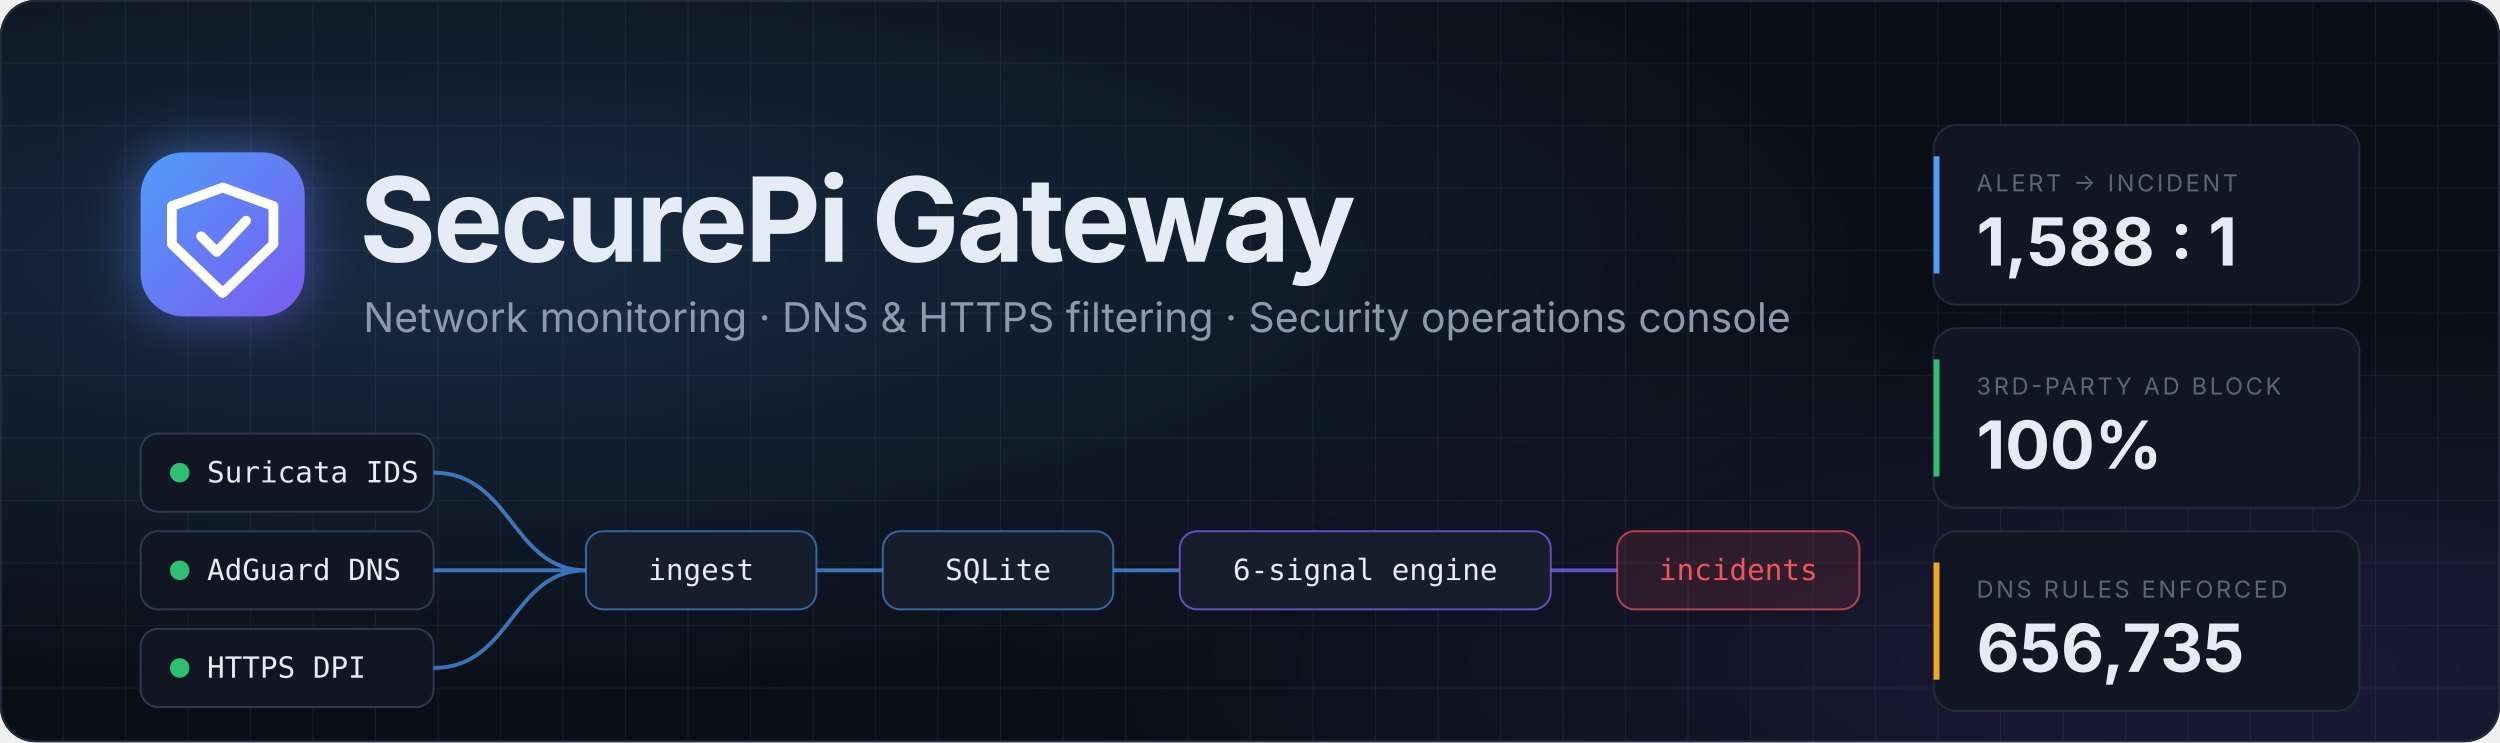
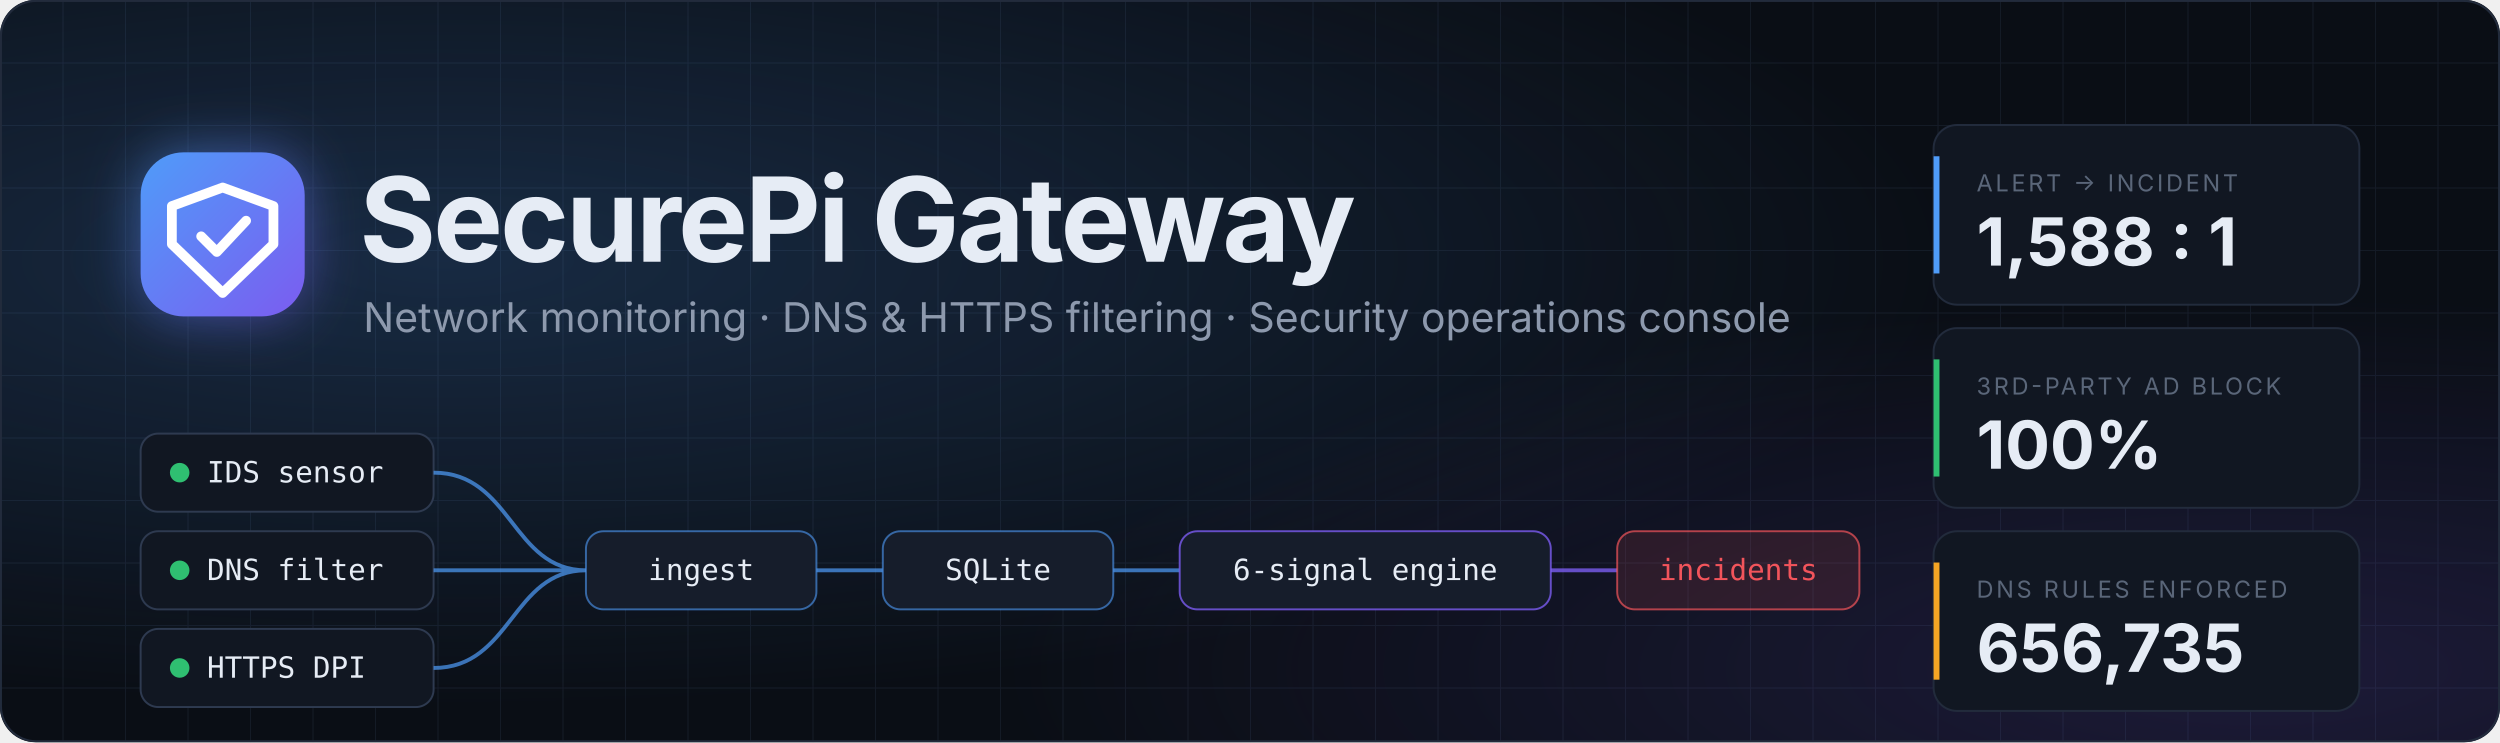
<svg xmlns="http://www.w3.org/2000/svg" width="1280" height="380" viewBox="0 0 1280 380" role="img" aria-labelledby="t d">
  <defs>
    <linearGradient id="brand" x1="0" y1="0" x2="1" y2="1">
      <stop offset="0" stop-color="#4f9cf9" />
      <stop offset="1" stop-color="#7b5cf0" />
    </linearGradient>
    <radialGradient id="glow" cx="0.18" cy="0.35" r="0.6">
      <stop offset="0" stop-color="#4f9cf9" stop-opacity="0.20" />
      <stop offset="1" stop-color="#4f9cf9" stop-opacity="0" />
    </radialGradient>
    <radialGradient id="glow2" cx="0.9" cy="0.9" r="0.5">
      <stop offset="0" stop-color="#7b5cf0" stop-opacity="0.16" />
      <stop offset="1" stop-color="#7b5cf0" stop-opacity="0" />
    </radialGradient>
    <pattern id="grid" width="32" height="32" patternUnits="userSpaceOnUse">
      <path d="M32 0H0V32" fill="none" stroke="#1d2534" stroke-width="1" />
    </pattern>
    <filter id="soft" x="-50%" y="-50%" width="200%" height="200%">
      <feGaussianBlur stdDeviation="14" />
    </filter>
    <clipPath id="frame">
      <rect width="1280" height="380" rx="18" />
    </clipPath>
  </defs>
  <g clip-path="url(#frame)">
    <rect width="1280" height="380" fill="#0a0e15" />
    <rect width="1280" height="380" fill="url(#grid)" opacity="0.55" />
    <rect width="1280" height="380" fill="url(#glow)" />
    <rect width="1280" height="380" fill="url(#glow2)" />
    <rect x="72" y="78" width="84" height="84" rx="22" fill="url(#brand)" filter="url(#soft)" opacity="0.55" />
    <rect x="72" y="78" width="84" height="84" rx="22" fill="url(#brand)" />
    <path d="M114 96 L140 105.5 L140 125 L114 150 L88 125 L88 105.5 Z" fill="none" stroke="#fff" stroke-width="5" stroke-linejoin="round" />
    <path d="M103 121 L111 129 L126 113" fill="none" stroke="#fff" stroke-width="5" stroke-linecap="round" stroke-linejoin="round" />
    <g font-family="-apple-system, BlinkMacSystemFont, 'Segoe UI', Inter, Roboto, Helvetica, Arial, sans-serif">
      <text x="184" y="134" font-size="60" font-weight="700" fill="#e6ecf5" letter-spacing="-1.5">SecurePi Gateway</text>
      <text x="186" y="170" font-size="21" fill="#8d99ad">Network monitoring · DNS &amp; HTTPS filtering · Security operations console</text>
    </g>
    <g font-family="ui-monospace, 'SF Mono', 'JetBrains Mono', Menlo, Consolas, monospace" font-size="15">
      <g transform="translate(72 222)">
        <rect width="150" height="40" rx="9" fill="#111722" stroke="#2e3a50" />
        <circle cx="20" cy="20" r="5" fill="#2fbf71" />
-         <text x="34" y="25" fill="#e6ecf5">Suricata IDS</text>
+         <text x="34" y="25" fill="#e6ecf5">IDS sensor</text>
      </g>
      <g transform="translate(72 272)">
        <rect width="150" height="40" rx="9" fill="#111722" stroke="#2e3a50" />
        <circle cx="20" cy="20" r="5" fill="#2fbf71" />
-         <text x="34" y="25" fill="#e6ecf5">AdGuard DNS</text>
+         <text x="34" y="25" fill="#e6ecf5">DNS filter</text>
      </g>
      <g transform="translate(72 322)">
        <rect width="150" height="40" rx="9" fill="#111722" stroke="#2e3a50" />
        <circle cx="20" cy="20" r="5" fill="#2fbf71" />
        <text x="34" y="25" fill="#e6ecf5">HTTPS DPI</text>
      </g>
      <path d="M222 242 C 262 242, 262 292, 300 292 M222 292 H300 M222 342 C 262 342, 262 292, 300 292" fill="none" stroke="#4f9cf9" stroke-width="2" opacity="0.7" />
      <g transform="translate(300 272)">
        <rect width="118" height="40" rx="9" fill="#161d2b" stroke="#4f9cf9" stroke-opacity="0.6" />
        <text x="59" y="25" fill="#e6ecf5" text-anchor="middle">ingest</text>
      </g>
      <path d="M418 292 H452" stroke="#4f9cf9" stroke-width="2" opacity="0.7" />
      <g transform="translate(452 272)">
        <rect width="118" height="40" rx="9" fill="#161d2b" stroke="#4f9cf9" stroke-opacity="0.6" />
        <text x="59" y="25" fill="#e6ecf5" text-anchor="middle">SQLite</text>
      </g>
      <path d="M570 292 H604" stroke="#4f9cf9" stroke-width="2" opacity="0.7" />
      <g transform="translate(604 272)">
        <rect width="190" height="40" rx="9" fill="#161d2b" stroke="#7b5cf0" stroke-opacity="0.8" />
        <text x="95" y="25" fill="#e6ecf5" text-anchor="middle">6-signal engine</text>
      </g>
      <path d="M794 292 H828" stroke="#7b5cf0" stroke-width="2" opacity="0.8" />
      <g transform="translate(828 272)">
        <rect width="124" height="40" rx="9" fill="rgba(242,84,91,0.12)" stroke="#f2545b" stroke-opacity="0.7" />
        <text x="62" y="25" fill="#f2545b" text-anchor="middle">incidents</text>
      </g>
    </g>
    <g font-family="-apple-system, BlinkMacSystemFont, 'Segoe UI', Inter, Roboto, Helvetica, Arial, sans-serif">
      <g transform="translate(990 64)">
        <rect width="218" height="92" rx="12" fill="#111722" stroke="#222b3c" />
        <rect width="3" height="60" x="0" y="16" fill="#4f9cf9" />
        <text x="22" y="34" font-size="12" fill="#5a6679" letter-spacing="1.4">ALERT → INCIDENT</text>
        <text x="22" y="72" font-size="34" font-weight="700" fill="#e6ecf5">1,588 : 1</text>
      </g>
      <g transform="translate(990 168)">
        <rect width="218" height="92" rx="12" fill="#111722" stroke="#222b3c" />
        <rect width="3" height="60" x="0" y="16" fill="#2fbf71" />
        <text x="22" y="34" font-size="12" fill="#5a6679" letter-spacing="1.4">3RD-PARTY AD BLOCK</text>
        <text x="22" y="72" font-size="34" font-weight="700" fill="#e6ecf5">100%</text>
      </g>
      <g transform="translate(990 272)">
        <rect width="218" height="92" rx="12" fill="#111722" stroke="#222b3c" />
        <rect width="3" height="60" x="0" y="16" fill="#f5a524" />
        <text x="22" y="34" font-size="12" fill="#5a6679" letter-spacing="1.4">DNS RULES ENFORCED</text>
        <text x="22" y="72" font-size="34" font-weight="700" fill="#e6ecf5">656,735</text>
      </g>
    </g>
  </g>
  <rect x="0.5" y="0.5" width="1279" height="379" rx="18" fill="none" stroke="#222b3c" />
</svg>
